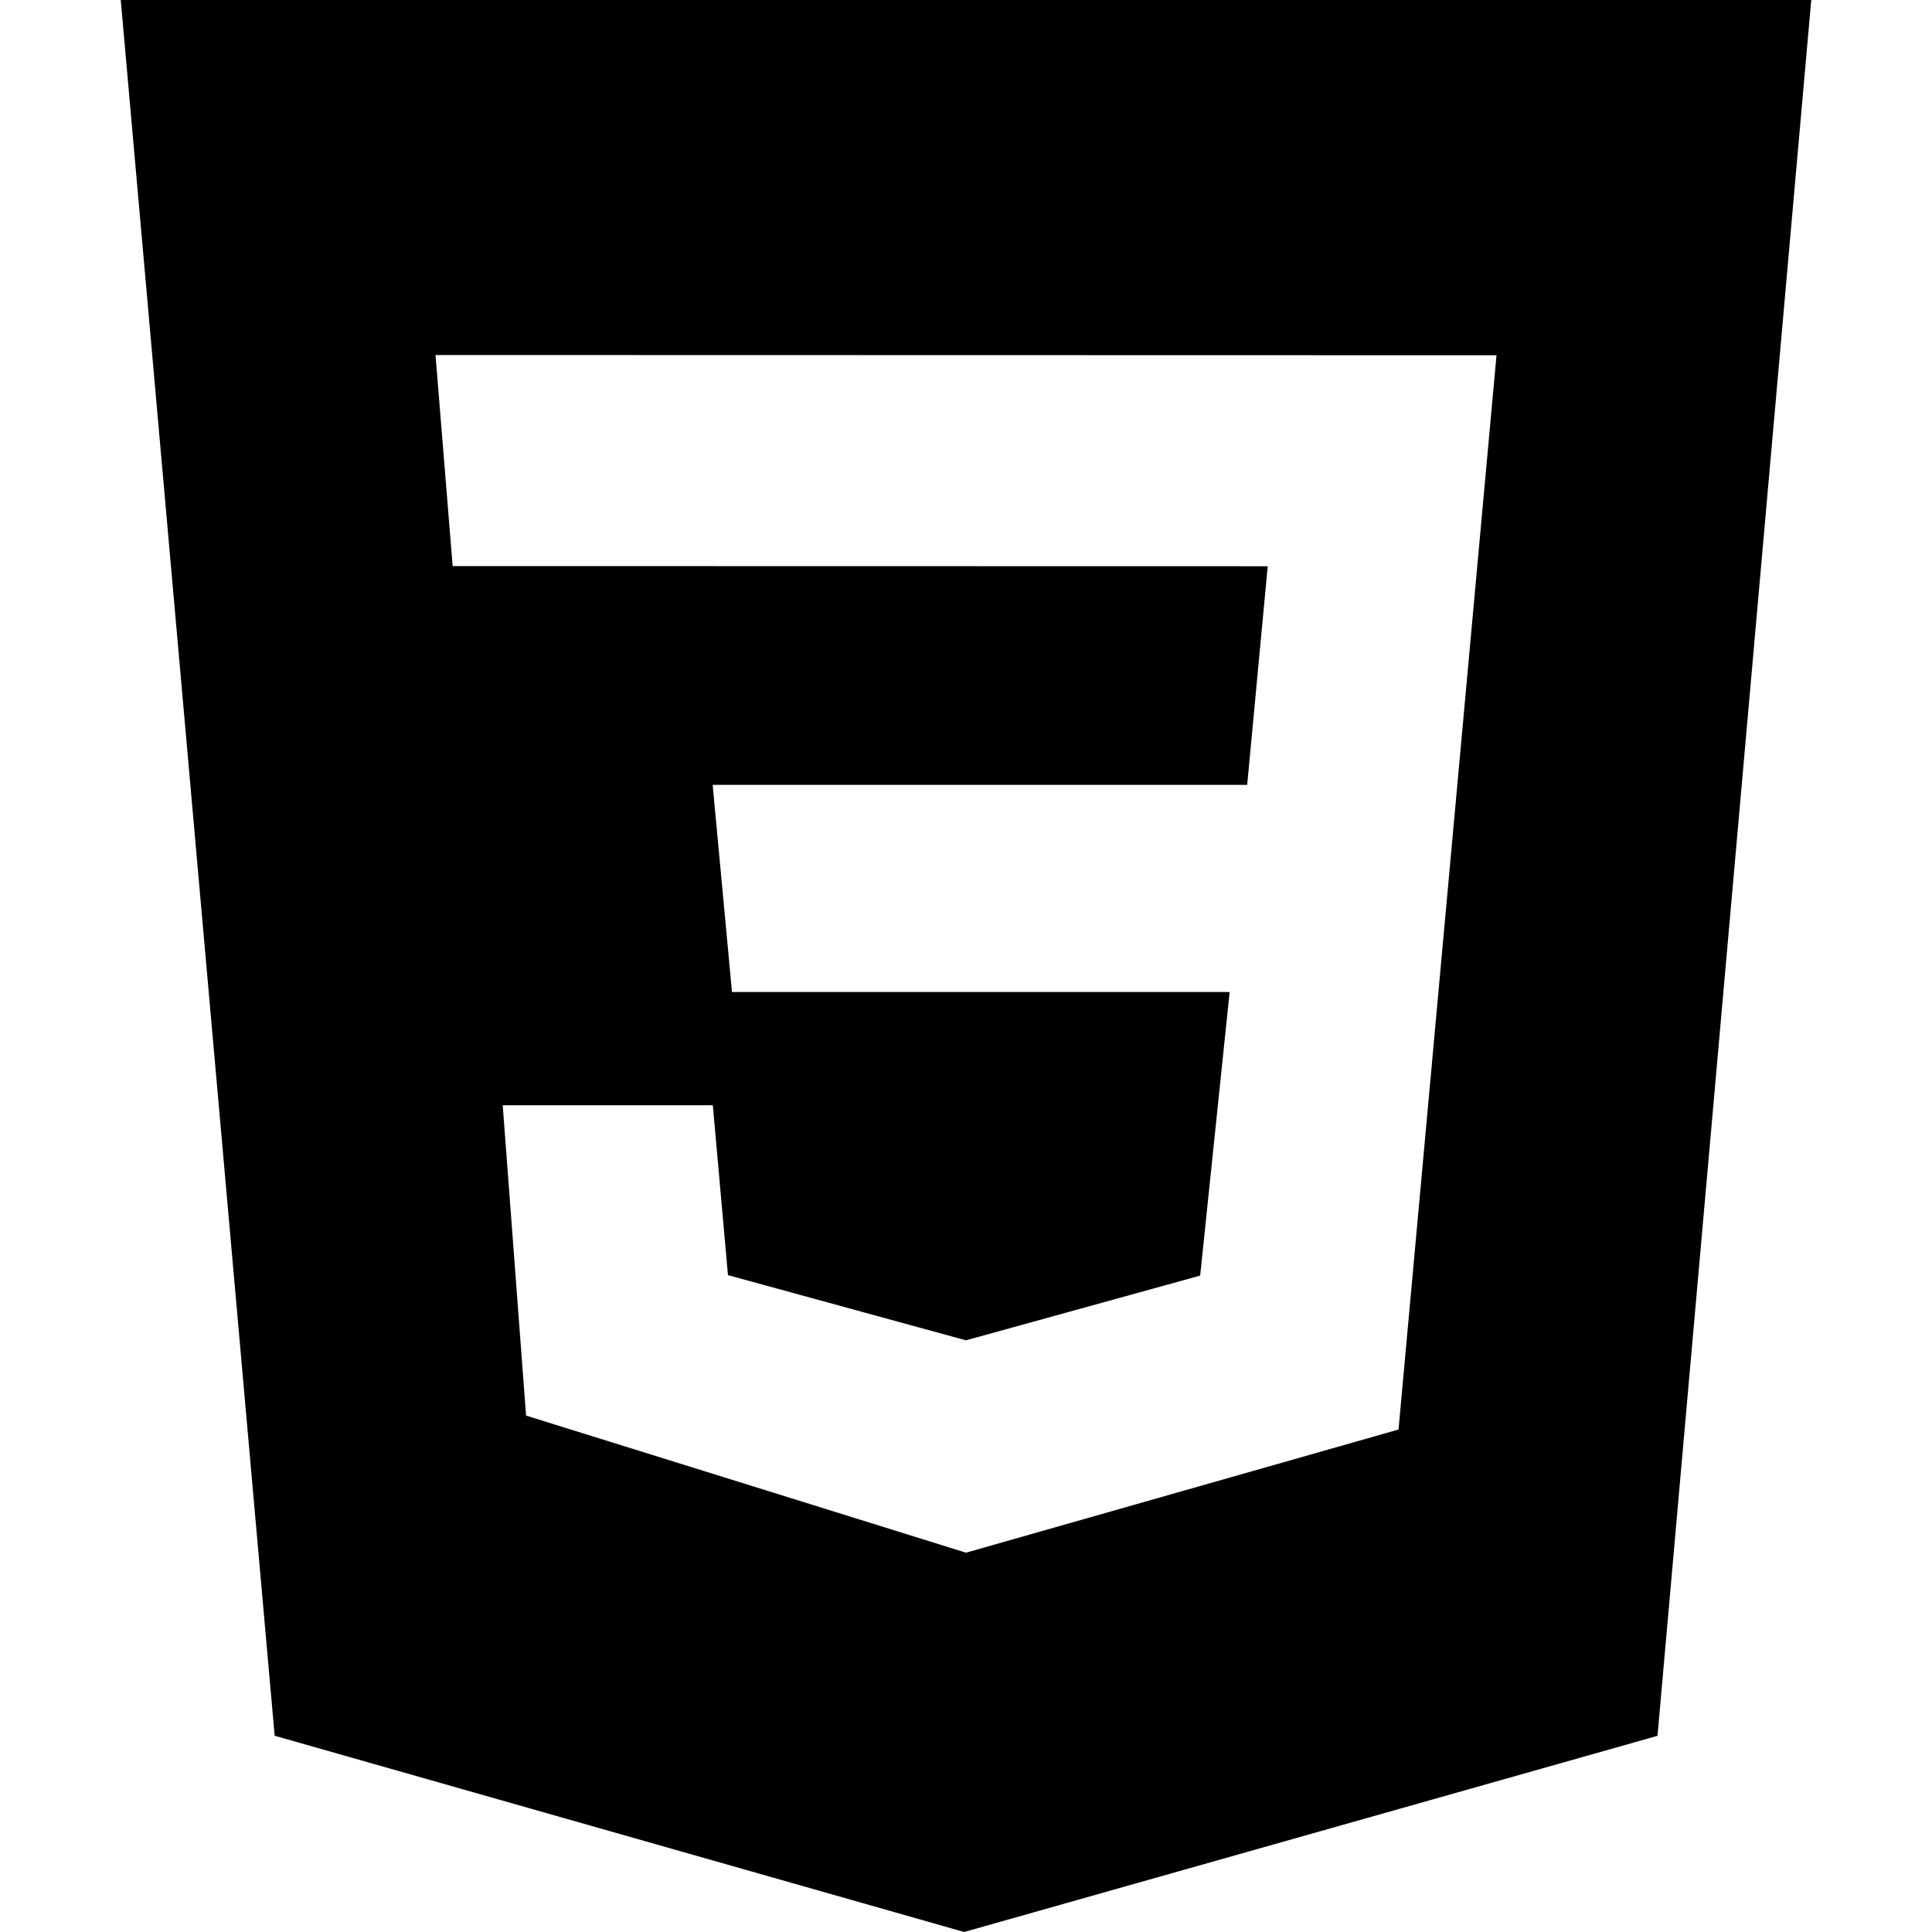
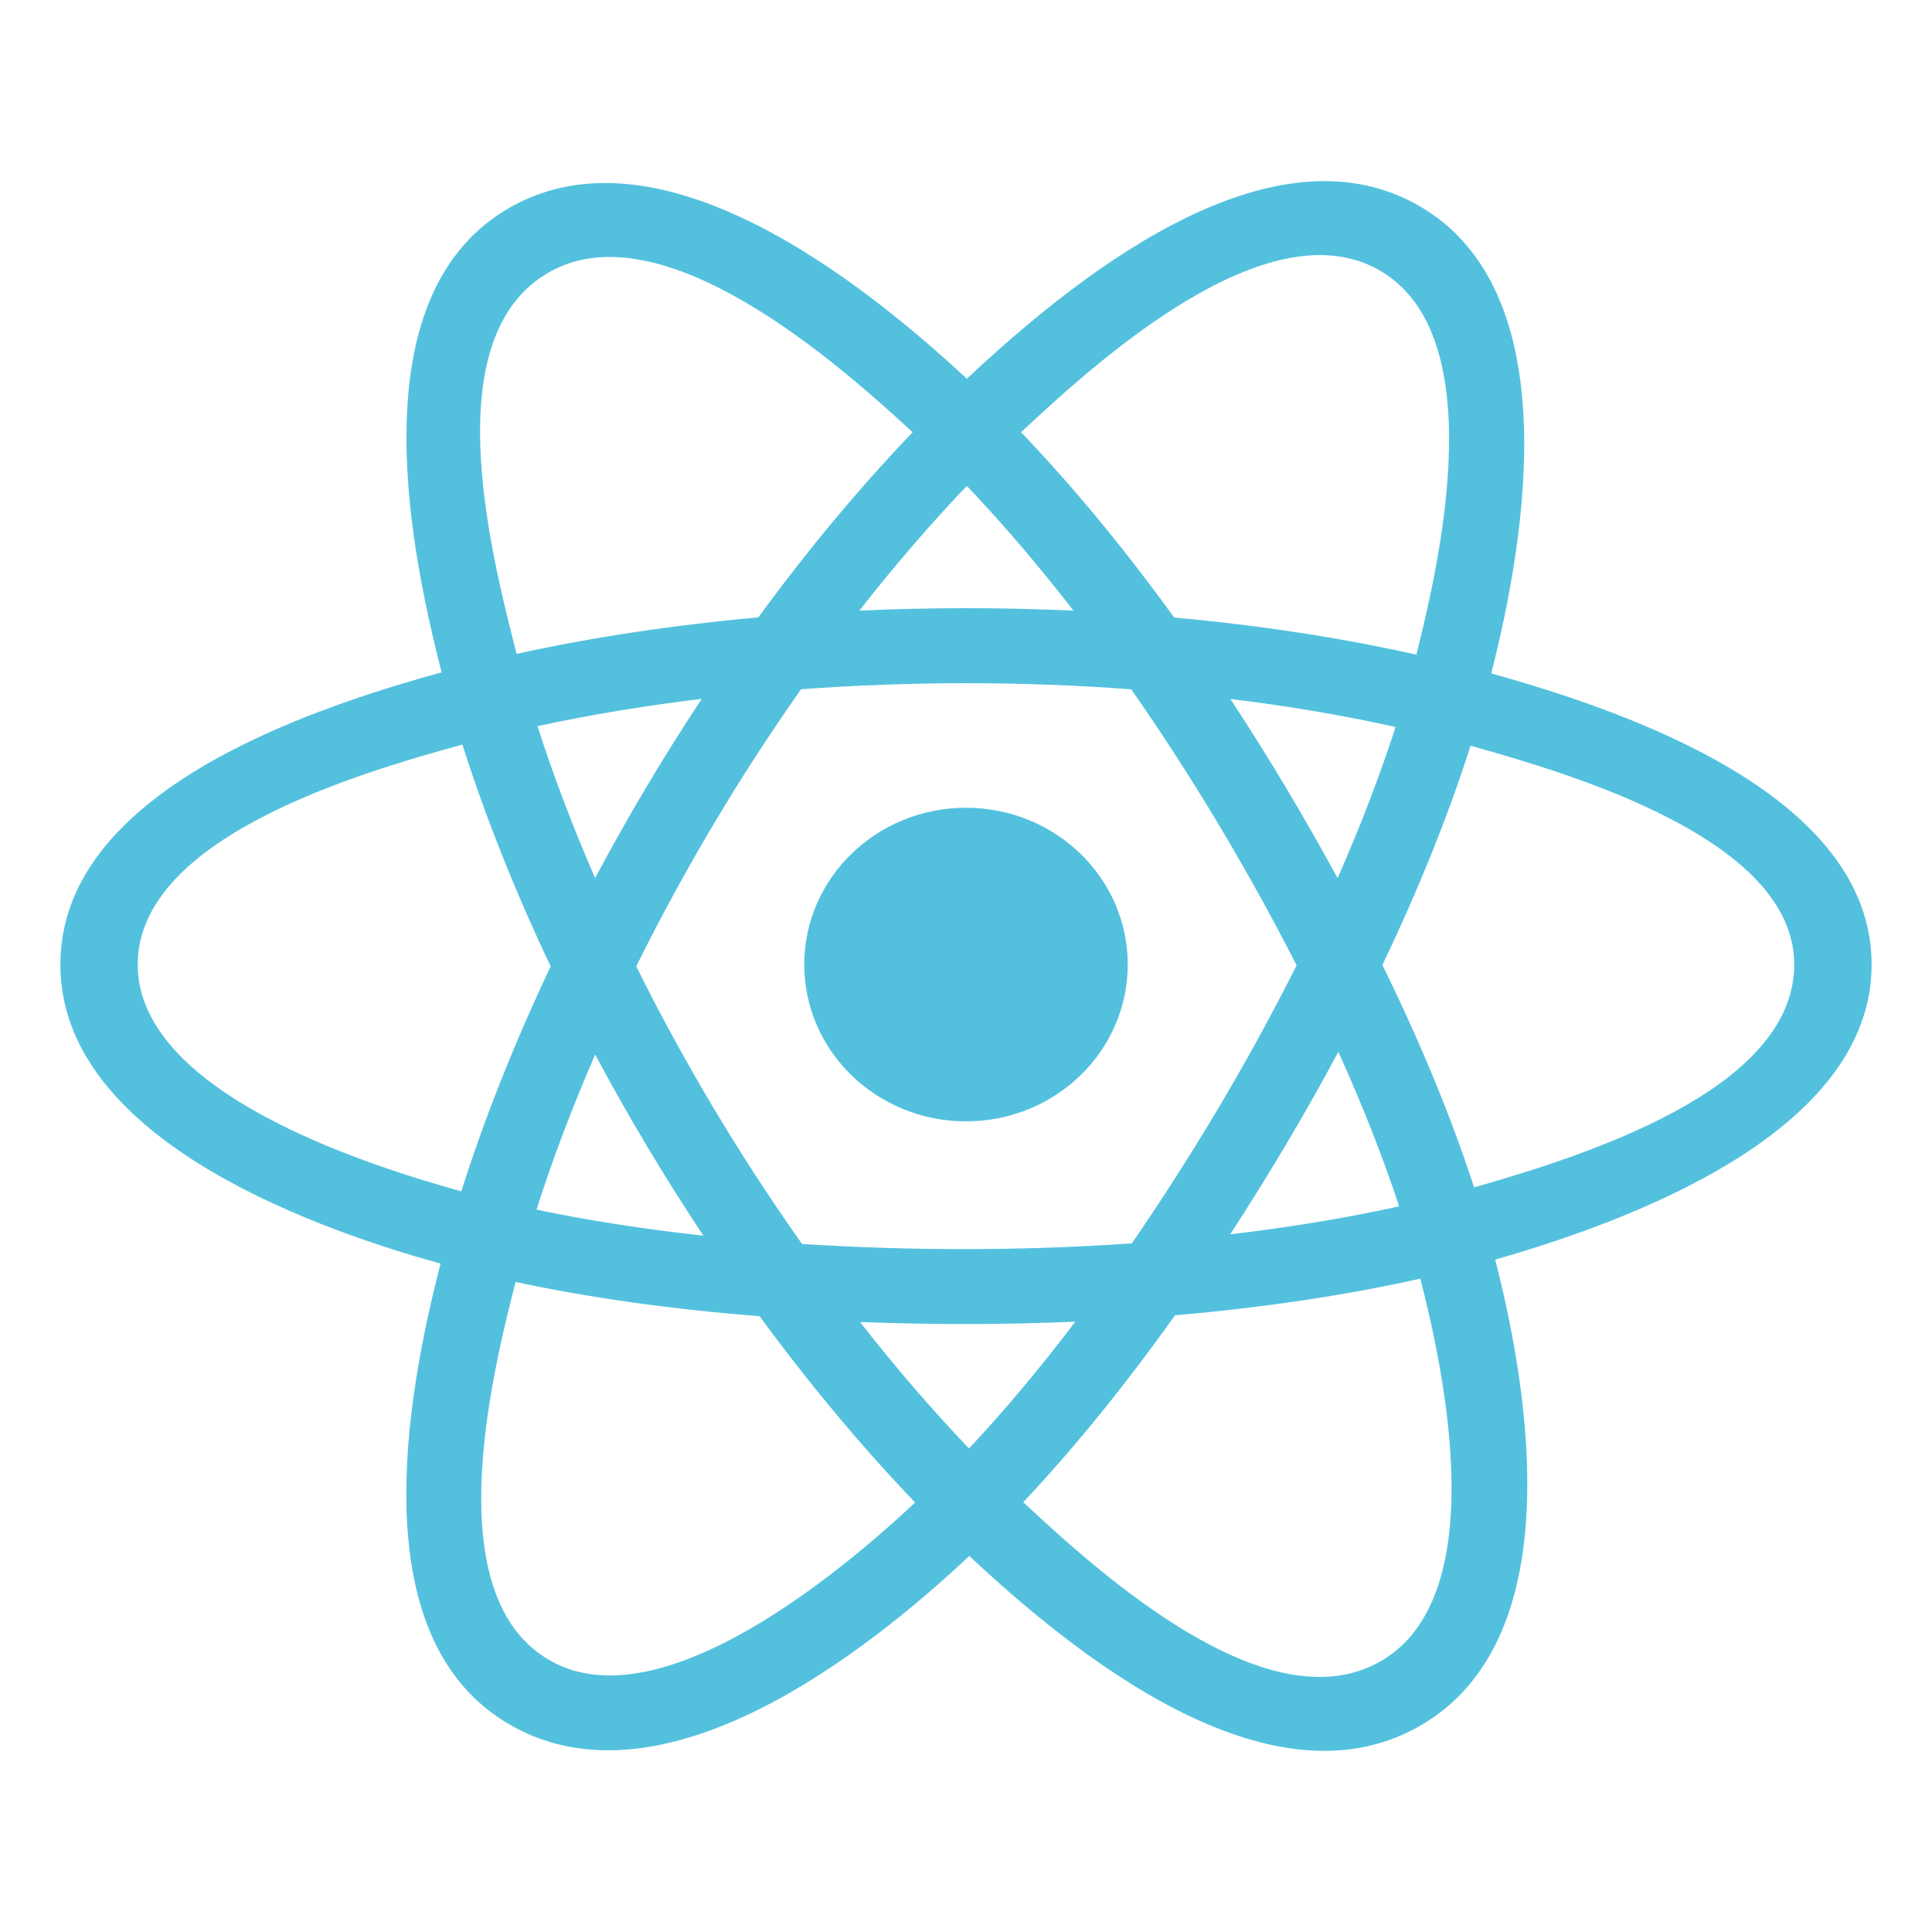
- <svg xmlns="http://www.w3.org/2000/svg" role="img" viewBox="0 0 24 24" class="fill-[#1572B6] h-6 max-md:h-5">
-   <path d="M1.5 0h21l-1.91 21.563L11.977 24l-8.565-2.438L1.5 0zm17.09 4.413L5.41 4.41l.213 2.622 10.125.002-.255 2.716h-6.64l.24 2.573h6.182l-.366 3.523-2.91.804-2.956-.81-.188-2.11h-2.61l.29 3.855L12 19.288l5.373-1.53L18.59 4.414z" />
+ <svg xmlns="http://www.w3.org/2000/svg" width="800px" height="800px" viewBox="0 0 32 32" fill="none">
+   <path d="M18.679 15.976C18.679 14.541 17.48 13.379 16 13.379C14.521 13.379 13.321 14.541 13.321 15.976C13.321 17.41 14.521 18.573 16 18.573C17.48 18.573 18.679 17.41 18.679 15.976Z" fill="#53C1DE" />
+   <path fill-rule="evenodd" clip-rule="evenodd" d="M24.7 11.154C25.266 8.925 25.977 4.791 23.47 3.39C20.975 1.995 17.728 4.668 16.014 6.273C14.304 4.684 10.966 2.022 8.462 3.428C5.968 4.828 6.737 8.893 7.315 11.136C4.988 11.776 1 13.156 1 15.976C1 18.787 4.984 20.289 7.297 20.929C6.717 23.184 5.986 27.191 8.483 28.588C10.997 29.993 14.325 27.395 16.055 25.772C17.781 27.386 20.997 30.002 23.492 28.601C25.996 27.196 25.344 23.118 24.765 20.863C27.007 20.221 31 18.752 31 15.976C31 13.184 26.99 11.792 24.7 11.154ZM24.416 19.667C24.037 18.502 23.524 17.262 22.897 15.982C23.495 14.732 23.988 13.509 24.357 12.351C26.036 12.823 29.718 13.901 29.718 15.976C29.718 18.07 26.185 19.159 24.416 19.667ZM22.85 27.526C20.988 28.571 18.222 26.07 16.948 24.881C17.793 23.984 18.638 22.942 19.462 21.785C20.913 21.66 22.283 21.456 23.526 21.178C23.933 22.773 24.72 26.476 22.85 27.526ZM9.124 27.511C7.261 26.47 8.113 22.895 8.54 21.233C9.768 21.497 11.129 21.686 12.582 21.801C13.412 22.933 14.282 23.974 15.158 24.886C14.075 25.901 10.995 28.557 9.124 27.511ZM2.281 15.976C2.281 13.874 5.942 12.803 7.659 12.333C8.035 13.517 8.527 14.754 9.121 16.006C8.519 17.277 8.02 18.534 7.641 19.732C6.004 19.278 2.281 18.079 2.281 15.976ZM9.104 4.504C10.973 3.454 13.875 6.01 15.116 7.16C14.244 8.068 13.383 9.101 12.56 10.226C11.149 10.353 9.799 10.557 8.557 10.83C8.091 9.021 7.236 5.552 9.104 4.504ZM20.379 11.577C21.337 11.694 22.254 11.85 23.115 12.041C22.856 12.844 22.534 13.684 22.154 14.545C21.604 13.533 21.014 12.542 20.379 11.577ZM16.014 8.048C16.605 8.669 17.197 9.362 17.78 10.114C16.599 10.06 15.415 10.06 14.234 10.114C14.817 9.368 15.414 8.676 16.014 8.048ZM9.857 14.544C9.483 13.686 9.164 12.842 8.903 12.027C9.759 11.842 10.672 11.69 11.623 11.575C10.987 12.537 10.397 13.528 9.857 14.544ZM11.65 20.466C10.668 20.359 9.741 20.215 8.886 20.035C9.15 19.206 9.477 18.343 9.858 17.467C10.406 18.493 11.005 19.494 11.65 20.466ZM16.05 23.991C15.442 23.356 14.836 22.653 14.245 21.897C15.433 21.942 16.623 21.942 17.811 21.891C17.227 22.661 16.637 23.365 16.05 23.991ZM22.167 17.422C22.568 18.308 22.906 19.166 23.174 19.981C22.304 20.173 21.365 20.328 20.376 20.444C21.015 19.461 21.615 18.454 22.167 17.422ZM18.747 20.594C16.93 20.72 15.102 20.719 13.284 20.604C12.251 19.142 11.331 17.603 10.538 16.006C11.328 14.412 12.24 12.876 13.268 11.416C15.088 11.283 16.918 11.282 18.737 11.417C19.756 12.877 20.668 14.409 21.476 15.988C20.677 17.581 19.759 19.12 18.747 20.594ZM22.83 4.467C24.701 5.513 23.868 9.227 23.459 10.843C22.215 10.564 20.863 10.357 19.448 10.228C18.624 9.09 17.77 8.055 16.912 7.159C18.169 5.984 20.978 3.431 22.83 4.467Z" fill="#53C1DE" />
</svg>
